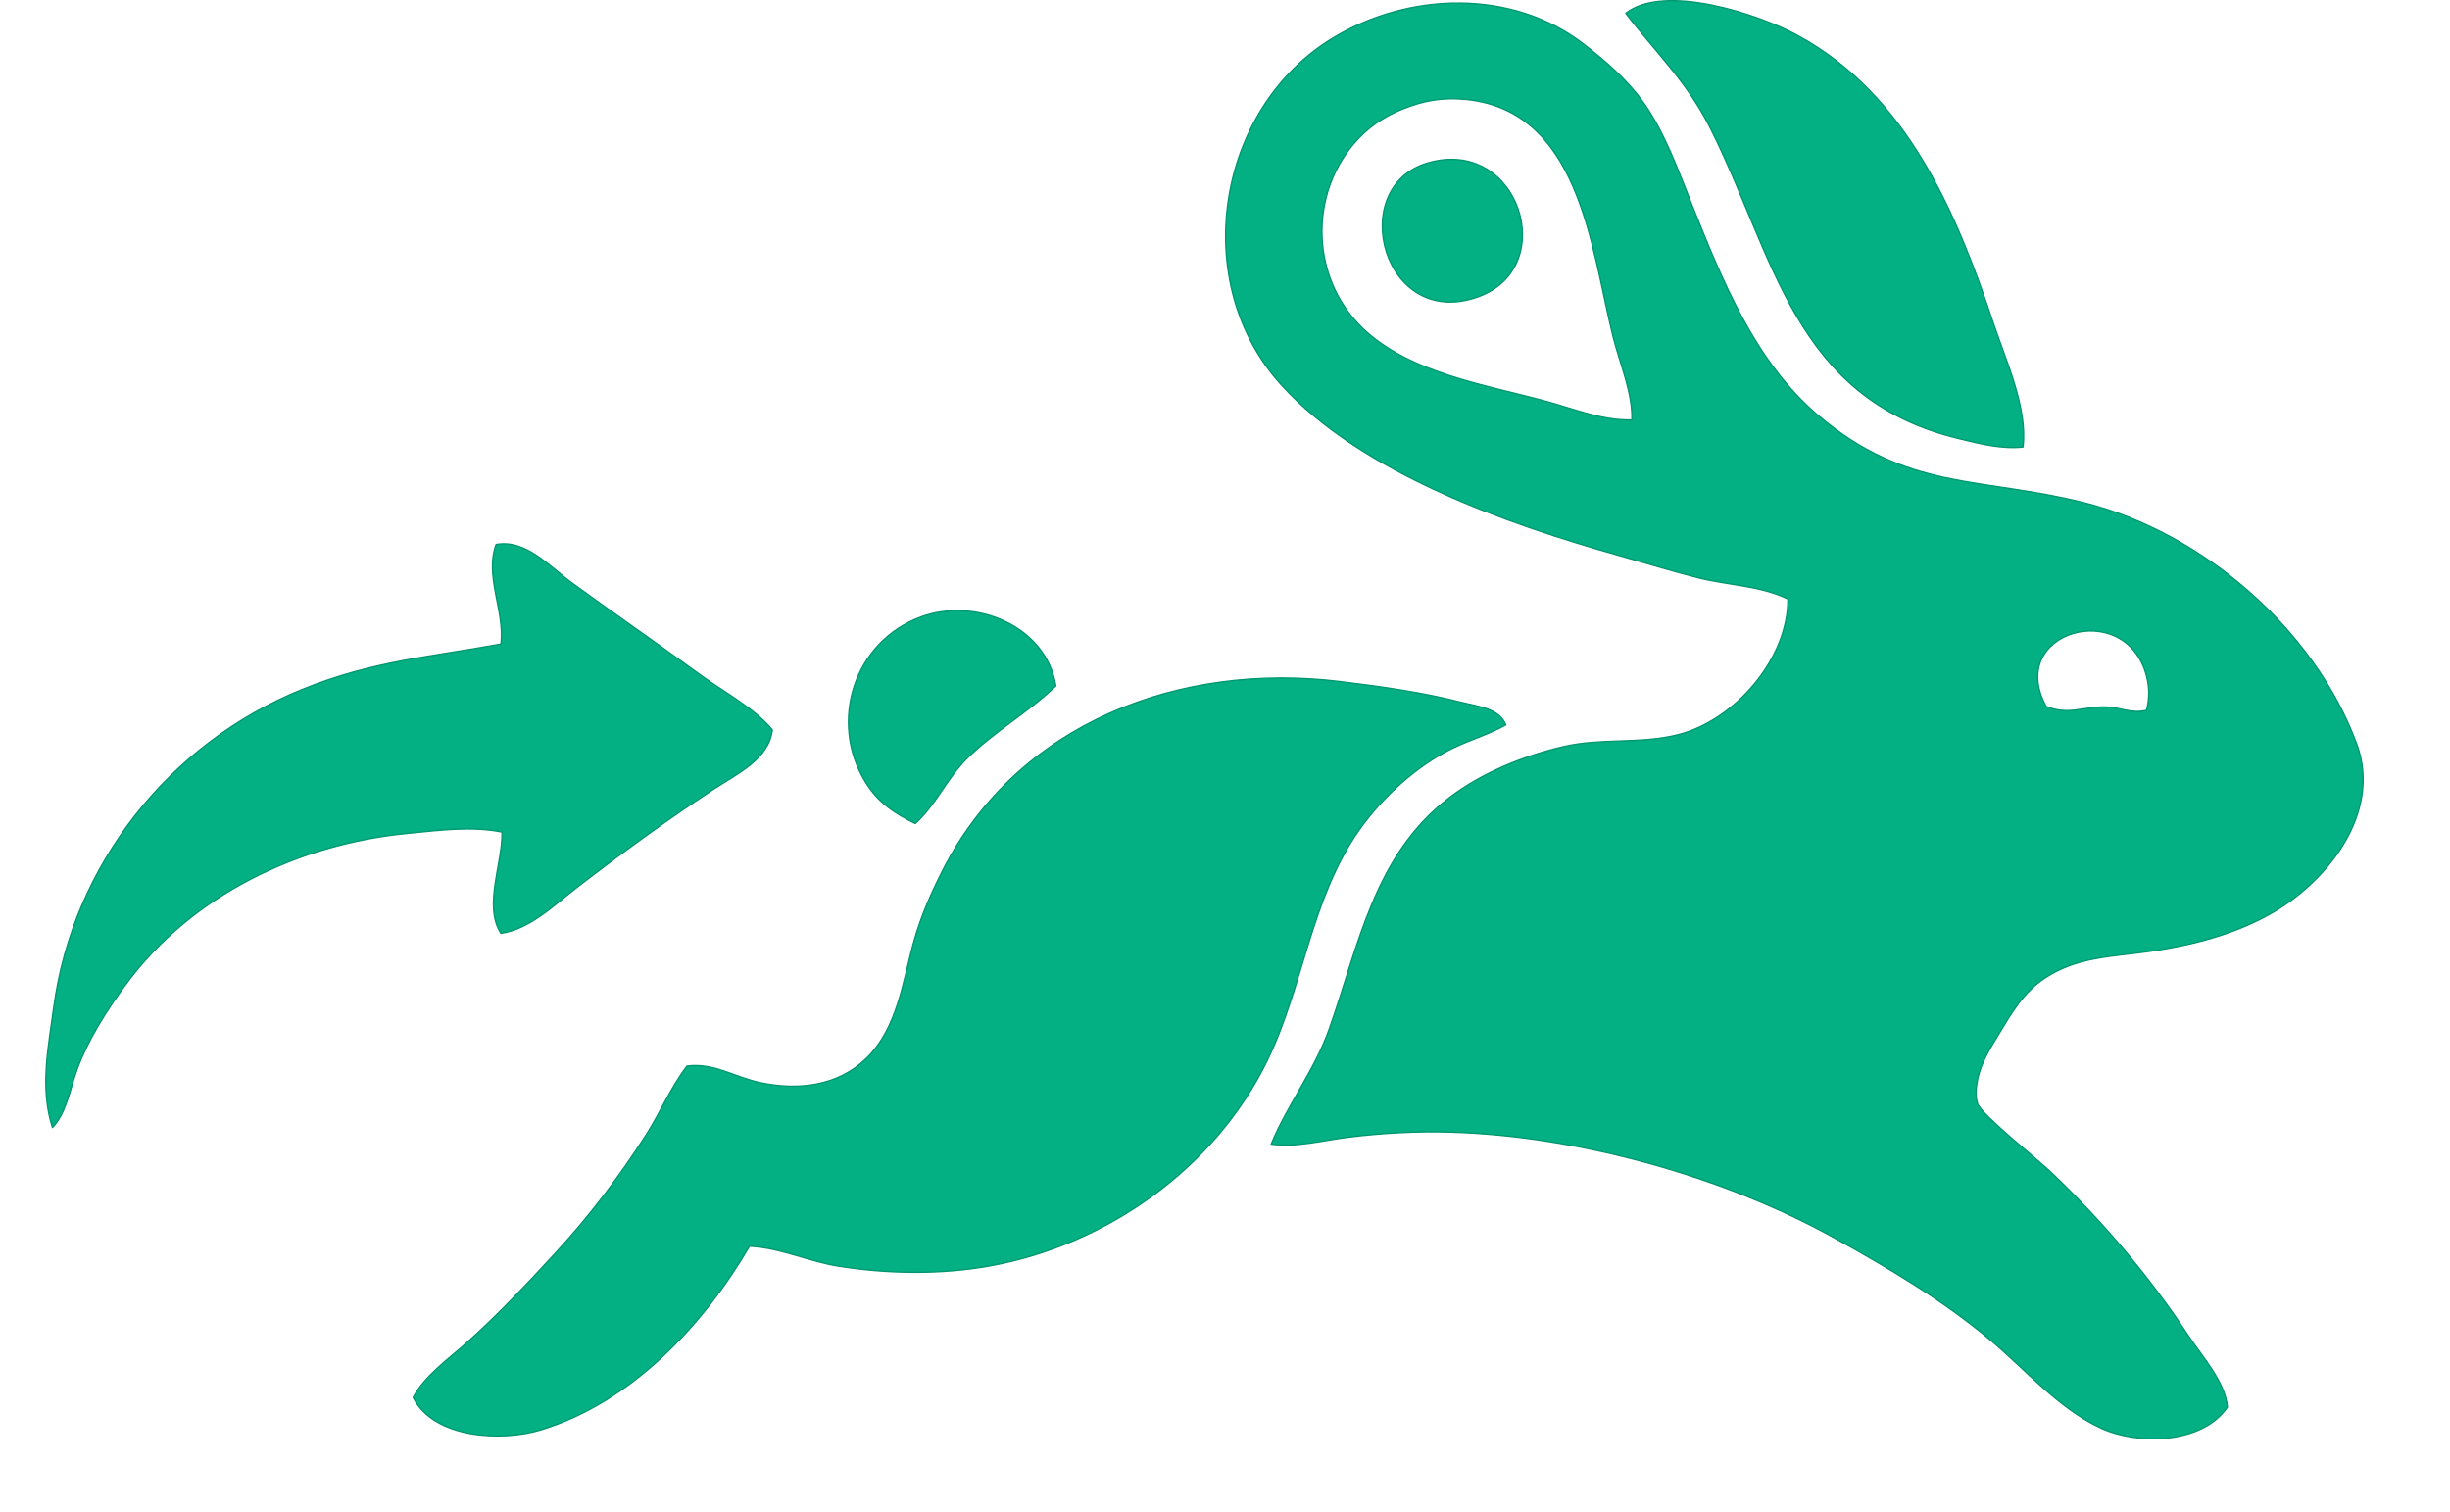
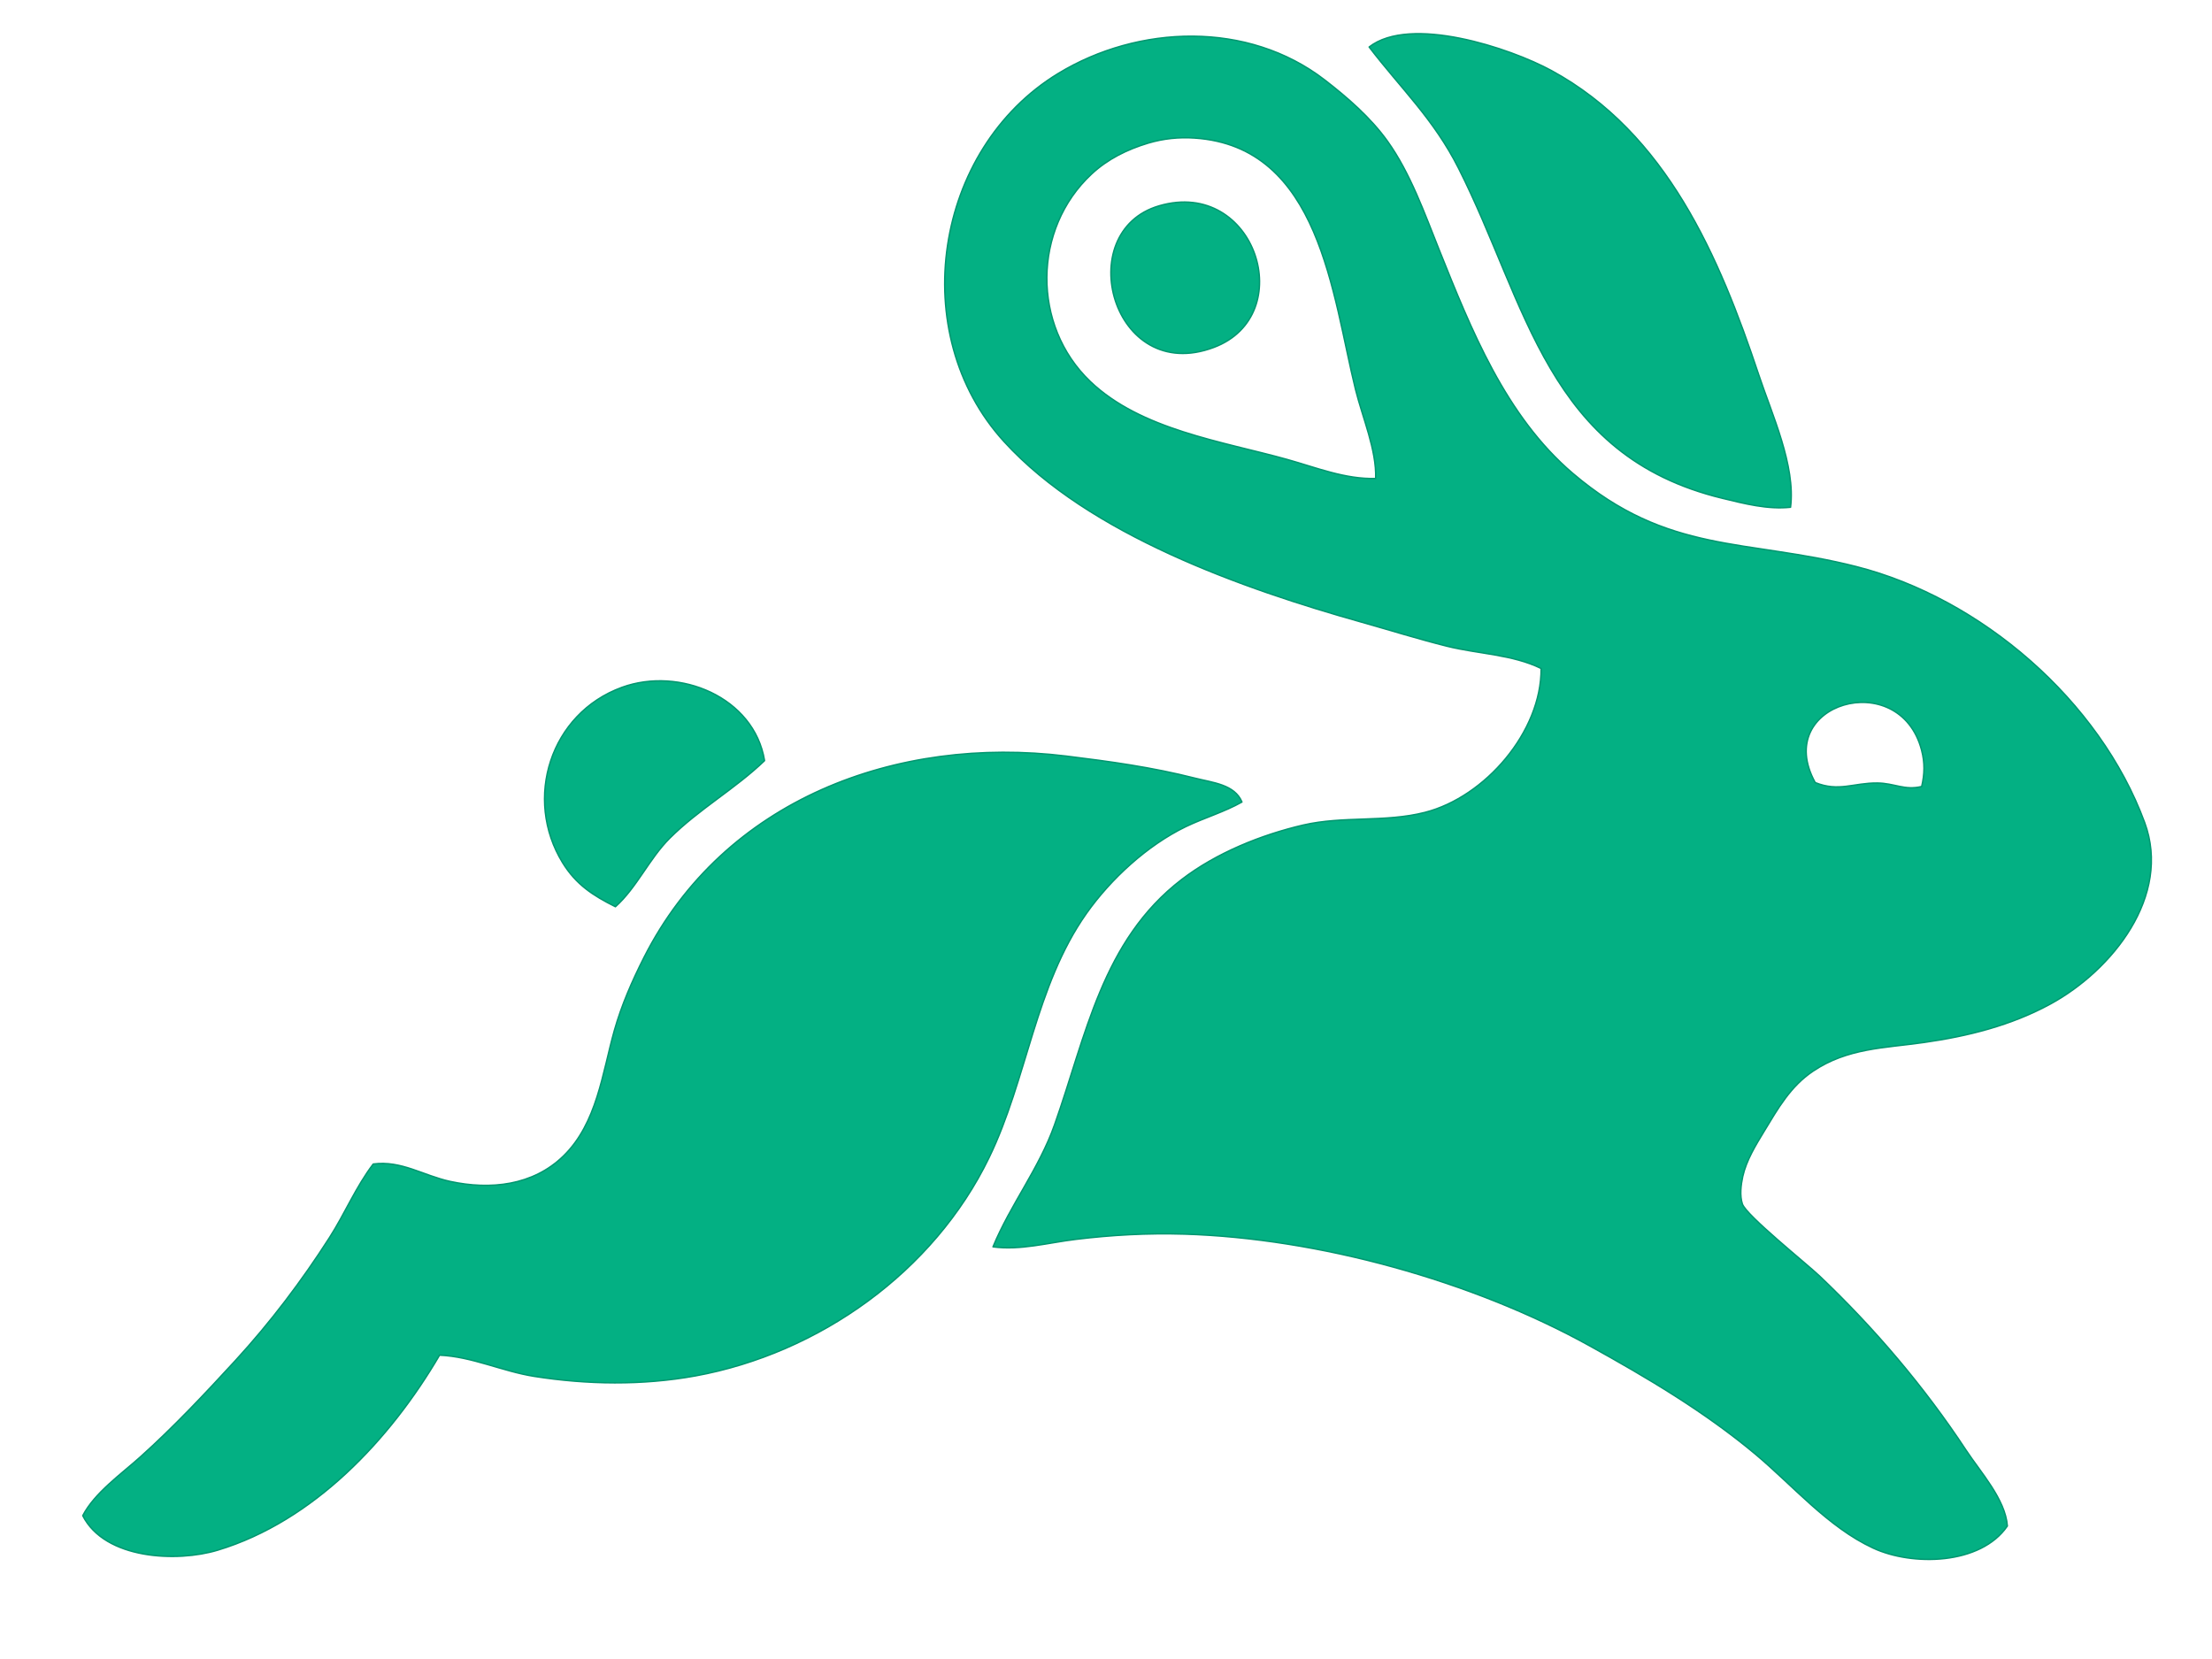
- <svg xmlns="http://www.w3.org/2000/svg" width="470" height="290" viewBox="0 0 470 290" fill="none">
-   <path fill-rule="evenodd" clip-rule="evenodd" d="M427.295 269.988C422.455 277.058 410.085 277.278 403.005 273.978C394.845 270.188 388.515 262.678 381.685 256.968C372.485 249.288 362.165 243.178 351.725 237.398C330.435 225.608 302.695 217.948 278.455 217.208C271.825 217.008 265.385 217.358 258.815 218.158C253.865 218.758 248.765 220.188 243.855 219.508C247.005 211.868 252.175 205.378 254.985 197.438C260.675 181.398 263.555 164.128 277.975 153.078C284.225 148.278 292.345 144.998 299.965 143.228C307.245 141.548 314.735 142.788 321.975 140.938C332.875 138.148 343.055 126.318 342.975 114.918C337.765 112.368 331.555 112.298 325.955 110.898C320.765 109.598 315.615 107.988 310.475 106.538C289.115 100.528 261.215 90.738 245.865 73.908C227.995 54.318 233.215 20.968 255.655 7.318C270.145 -1.502 289.965 -2.222 303.845 8.488C307.955 11.658 312.165 15.318 315.205 19.568C319.345 25.368 321.905 32.618 324.535 39.178C330.325 53.618 336.545 69.258 348.695 79.618C365.965 94.338 380.055 91.418 400.005 96.498C422.545 102.238 443.985 120.718 452.115 142.758C457.035 156.078 446.215 169.508 435.135 175.568C427.995 179.468 420.195 181.418 412.175 182.558C405.025 183.578 398.395 183.548 392.145 187.748C388.055 190.498 385.815 194.488 383.315 198.608C381.775 201.148 380.105 203.838 379.445 206.778C379.115 208.278 378.875 210.258 379.375 211.748C380.075 213.818 390.975 222.538 393.335 224.778C403.235 234.188 412.295 244.838 419.815 256.258C422.485 260.308 426.935 265.168 427.295 269.988ZM388.085 85.768C383.925 86.208 379.795 85.128 375.745 84.148C343.965 76.428 340.515 49.138 328.035 24.448C323.545 15.558 317.625 10.058 311.875 2.538C319.305 -3.262 337.315 2.698 344.835 6.788C365.665 18.118 375.205 40.448 382.335 61.808C384.725 68.988 389.025 78.238 388.085 85.768ZM313.055 80.558C313.235 75.428 310.665 69.528 309.415 64.478C305.195 47.428 303.055 20.528 280.325 19.008C277.445 18.818 274.695 19.098 271.935 19.918C268.145 21.058 264.615 22.788 261.695 25.508C251.025 35.428 250.865 52.888 261.445 63.008C270.615 71.778 285.335 73.848 297.055 77.118C302.315 78.588 307.585 80.728 313.055 80.558ZM273.915 31.248C291.335 26.178 299.275 51.068 283.785 56.868C265.415 63.758 257.945 35.898 273.915 31.248ZM95.165 104.458C100.865 103.428 105.245 108.568 109.755 111.858C117.865 117.778 126.145 123.488 134.255 129.408C138.835 132.758 144.495 135.688 148.165 140.008C147.535 145.638 141.405 148.458 136.955 151.378C128.035 157.228 119.265 163.638 110.825 170.148C106.395 173.558 101.695 178.268 96.095 179.068C92.695 173.838 96.425 165.658 96.305 159.638C90.375 158.448 84.285 159.308 78.325 159.878C57.265 161.888 36.705 171.698 24.015 189.028C20.435 193.908 16.925 199.408 14.825 205.108C13.425 208.868 12.785 213.478 10.065 216.328C7.615 208.718 9.265 201.028 10.305 193.288C13.955 166.038 32.405 142.618 57.955 132.278C71.515 126.798 82.145 126.108 96.095 123.558C96.865 117.238 92.935 110.538 95.165 104.458ZM202.555 131.588C197.265 136.678 190.695 140.348 185.405 145.618C181.665 149.358 179.445 154.558 175.585 158.008C171.515 155.978 168.455 153.988 166.025 150.038C158.945 138.498 163.775 123.048 176.765 118.328C187.115 114.558 200.655 120.058 202.555 131.588ZM411.795 136.258C412.325 133.998 412.375 131.988 411.775 129.688C407.795 114.478 384.645 121.228 392.545 135.548C396.795 137.278 399.465 135.588 403.765 135.628C406.855 135.648 408.705 137.018 411.795 136.258ZM288.885 139.068C285.735 140.858 282.025 141.938 278.705 143.538C271.785 146.888 265.175 152.958 260.745 159.238C251.475 172.398 250.065 189.138 243.155 203.378C233.155 223.998 212.455 238.758 190.045 242.848C180.475 244.588 170.455 244.438 160.875 242.928C155.105 242.008 149.625 239.348 143.785 239.098C134.855 254.338 121.025 269.108 103.675 274.358C96.285 276.588 83.265 276.028 79.255 268.118C81.385 263.988 86.225 260.588 89.685 257.478C95.755 252.018 101.335 246.078 106.855 240.068C113.165 233.188 118.845 225.688 123.875 217.828C126.655 213.488 128.665 208.618 131.785 204.528C136.875 203.848 140.825 206.618 145.715 207.678C152.945 209.238 160.655 208.458 166.185 203.068C172.255 197.148 173.205 188.098 175.385 180.378C176.685 175.788 178.595 171.418 180.745 167.168C195.235 138.578 226.455 126.988 257.105 130.758C265.005 131.728 272.635 132.778 280.375 134.748C283.615 135.568 287.555 135.878 288.885 139.068ZM434.815 310.998C451.765 307.188 456.635 332.588 441.015 335.698C424.255 339.018 419.165 314.508 434.815 310.998ZM68.045 331.058C65.915 338.208 67.345 351.778 67.335 359.768C67.325 380.338 67.525 400.918 67.505 421.488C67.485 429.888 71.205 449.808 58.645 450.628C44.575 451.538 47.865 432.018 47.895 423.358C48.025 392.838 48.435 362.188 47.925 331.708C38.845 328.988 20.645 331.468 10.065 330.608C3.815 330.108 -1.555 325.888 0.615 318.918C3.135 310.858 18.575 313.228 25.025 313.188C46.845 313.068 68.665 313.058 90.485 313.188C97.245 313.228 109.465 310.578 113.855 317.208C117.525 322.748 113.895 329.468 107.745 330.728C104.035 331.498 99.865 330.928 96.095 330.908C86.765 330.868 77.355 330.498 68.045 331.058ZM503.825 352.798C511.125 353.358 527.685 349.258 528.295 360.728C528.945 372.888 511.065 368.238 503.825 369.738C502.295 375.048 503.045 381.358 503.095 386.888C503.195 397.248 500.965 416.648 505.955 425.438C512.205 436.438 522.165 428.238 529.275 433.938C535.275 438.748 531.955 448.008 525.195 449.818C520.105 451.188 514.235 450.608 509.205 449.378C505.775 448.538 502.885 447.388 499.855 445.578C483.895 436.048 483.775 418.468 483.865 401.848C483.905 395.928 483.715 389.998 483.705 384.078C483.705 379.608 484.265 374.798 483.255 370.468C479.155 368.418 473.985 370.388 469.985 367.908C464.175 364.298 466.655 355.188 472.605 353.328C476.015 352.268 479.725 353.148 483.175 352.288C485.635 342.998 478.405 318.088 493.535 318.078C509.005 318.058 501.235 343.408 503.825 352.798ZM142.855 361.488C146.485 359.438 149.385 355.928 153.235 353.758C161.055 349.328 170.635 348.308 179.355 349.768C183.945 350.538 190.475 351.628 191.935 357.008C193.255 361.848 191.225 367.248 185.875 367.898C182.375 368.318 179.025 367.228 175.585 366.958C164.465 366.058 150.305 367.548 144.915 379.148C141.845 385.758 142.365 393.818 142.405 400.908C142.465 411.508 142.315 422.108 142.435 432.708C142.515 440.588 143.385 451.478 131.855 450.488C121.035 449.568 123.335 436.568 123.315 428.968C123.245 412.448 122.925 395.928 122.935 379.408C122.945 372.058 121.715 363.208 123.735 356.078C125.525 349.758 134.935 347.678 139.365 352.518C141.455 354.808 141.765 358.678 142.855 361.488ZM280.325 437.288C275.675 439.318 272.265 444.128 267.565 446.608C256.405 452.478 242.935 452.148 231.125 448.648C194.175 437.728 187.535 383.838 216.135 360.588C240.925 340.438 280.325 348.258 294.575 376.858C301.285 390.318 300.115 405.978 299.925 420.588C299.845 427.398 301.595 439.268 299.055 445.428C296.305 452.068 285.625 452.368 282.205 446.228C280.745 443.618 281.105 440.158 280.325 437.288ZM360.745 421.978C365.355 416.568 368.575 406.618 371.415 399.958C376.605 387.778 382.575 375.938 387.555 363.668C390.585 356.208 395.795 344.988 405.835 351.608C414.415 357.268 406.385 369.058 403.225 375.628C393.925 394.958 384.065 414.228 375.555 433.908C372.615 440.688 369.305 451.738 359.915 450.718C351.805 449.838 349.105 438.928 346.085 432.868C336.725 414.038 327.895 394.878 318.945 375.848C316.025 369.618 308.165 357.918 315.175 352.118C317.025 350.578 319.075 349.908 321.465 349.898C328.945 349.848 331.225 357.228 333.715 362.958C338.595 374.188 343.965 385.208 348.895 396.418C352.555 404.718 355.705 414.468 360.745 421.978ZM434.705 350.148C447.675 347.258 447.335 358.278 447.365 367.248C447.425 388.128 447.015 409.028 447.375 429.898C447.505 437.708 449.275 451.238 437.475 450.648C427.265 450.138 428.405 439.128 428.425 431.778C428.485 412.138 428.455 392.498 428.415 372.858C428.405 366.388 425.795 352.138 434.705 350.148ZM242.225 367.148C208.395 374.128 209.035 427.538 242.955 433.968C247.235 434.778 251.655 434.758 255.925 433.878C289.665 426.888 289.665 374.888 256.235 367.428C251.755 366.428 246.745 366.208 242.225 367.148Z" fill="#03B083" stroke="#00966F" stroke-width="0.25" stroke-linejoin="round" />
+ <svg xmlns="http://www.w3.org/2000/svg" width="400" height="300" viewBox="310 280 400 300" fill="none">
+   <path fill-rule="evenodd" clip-rule="evenodd" d="M673 555.95C668.16 563.02 655.79 563.24 648.71 559.94C640.55 556.15 634.22 548.64 627.39 542.93C618.19 535.25 607.87 529.14 597.43 523.36C576.14 511.57 548.4 503.91 524.16 503.17C517.53 502.97 511.09 503.32 504.52 504.12C499.57 504.72 494.47 506.15 489.56 505.47C492.71 497.83 497.88 491.34 500.69 483.4C506.38 467.36 509.26 450.09 523.68 439.04C529.93 434.24 538.05 430.96 545.67 429.19C552.95 427.51 560.44 428.75 567.68 426.9C578.58 424.11 588.76 412.28 588.68 400.88C583.47 398.33 577.26 398.26 571.66 396.86C566.47 395.56 561.32 393.95 556.18 392.5C534.82 386.49 506.92 376.7 491.57 359.87C473.7 340.28 478.92 306.93 501.36 293.28C515.85 284.46 535.67 283.74 549.55 294.45C553.66 297.62 557.87 301.28 560.91 305.53C565.05 311.33 567.61 318.58 570.24 325.14C576.03 339.58 582.25 355.22 594.4 365.58C611.67 380.3 625.76 377.38 645.71 382.46C668.25 388.2 689.69 406.68 697.82 428.72C702.74 442.04 691.92 455.47 680.84 461.53C673.7 465.43 665.9 467.38 657.88 468.52C650.73 469.54 644.1 469.51 637.85 473.71C633.76 476.46 631.52 480.45 629.02 484.57C627.48 487.11 625.81 489.8 625.15 492.74C624.82 494.24 624.58 496.22 625.08 497.71C625.78 499.78 636.68 508.5 639.04 510.74C648.94 520.15 658 530.8 665.52 542.22C668.19 546.27 672.64 551.13 673 555.95ZM633.79 371.73C629.63 372.17 625.5 371.09 621.45 370.11C589.67 362.39 586.22 335.1 573.74 310.41C569.25 301.52 563.33 296.02 557.58 288.5C565.01 282.7 583.02 288.66 590.54 292.75C611.37 304.08 620.91 326.41 628.04 347.77C630.43 354.95 634.73 364.2 633.79 371.73ZM558.76 366.52C558.94 361.39 556.37 355.49 555.12 350.44C550.9 333.39 548.76 306.49 526.03 304.97C523.15 304.78 520.4 305.06 517.64 305.88C513.85 307.02 510.32 308.75 507.4 311.47C496.73 321.39 496.57 338.85 507.15 348.97C516.32 357.74 531.04 359.81 542.76 363.08C548.02 364.55 553.29 366.69 558.76 366.52ZM519.62 317.21C537.04 312.14 544.98 337.03 529.49 342.83C511.12 349.72 503.65 321.86 519.62 317.21ZM448.26 417.55C442.97 422.64 436.4 426.31 431.11 431.58C427.37 435.32 425.15 440.52 421.29 443.97C417.22 441.94 414.16 439.95 411.73 436C404.65 424.46 409.48 409.01 422.47 404.29C432.82 400.52 446.36 406.02 448.26 417.55ZM657.5 422.22C658.03 419.96 658.08 417.95 657.48 415.65C653.5 400.44 630.35 407.19 638.25 421.51C642.5 423.24 645.17 421.55 649.47 421.59C652.56 421.61 654.41 422.98 657.5 422.22ZM534.59 425.03C531.44 426.82 527.73 427.9 524.41 429.5C517.49 432.85 510.88 438.92 506.45 445.2C497.18 458.36 495.77 475.1 488.86 489.34C478.86 509.96 458.16 524.72 435.75 528.81C426.18 530.55 416.16 530.4 406.58 528.89C400.81 527.97 395.33 525.31 389.49 525.06C380.56 540.3 366.73 555.07 349.38 560.32C341.99 562.55 328.97 561.99 324.96 554.08C327.09 549.95 331.93 546.55 335.39 543.44C341.46 537.98 347.04 532.04 352.56 526.03C358.87 519.15 364.55 511.65 369.58 503.79C372.36 499.45 374.37 494.58 377.49 490.49C382.58 489.81 386.53 492.58 391.42 493.64C398.65 495.2 406.36 494.42 411.89 489.03C417.96 483.11 418.91 474.06 421.09 466.34C422.39 461.75 424.3 457.38 426.45 453.13C440.94 424.54 472.16 412.95 502.81 416.72C510.71 417.69 518.34 418.74 526.08 420.71C529.32 421.53 533.26 421.84 534.59 425.03ZM680.52 596.96C697.47 593.15 702.34 618.55 686.72 621.66C669.96 624.98 664.87 600.47 680.52 596.96ZM313.75 617.02C311.62 624.17 313.05 637.74 313.04 645.73C313.03 666.3 313.23 686.88 313.21 707.45C313.19 715.85 316.91 735.77 304.35 736.59C290.28 737.5 293.57 717.98 293.6 709.32C293.73 678.8 294.14 648.15 293.63 617.67C284.55 614.95 266.35 617.43 255.77 616.57C249.52 616.07 244.15 611.85 246.32 604.88C248.84 596.82 264.28 599.19 270.73 599.15C292.55 599.03 314.37 599.02 336.19 599.15C342.95 599.19 355.17 596.54 359.56 603.17C363.23 608.71 359.6 615.43 353.45 616.69C349.74 617.46 345.57 616.89 341.8 616.87C332.47 616.83 323.06 616.46 313.75 617.02ZM749.53 638.76C756.83 639.32 773.39 635.22 774 646.69C774.65 658.85 756.77 654.2 749.53 655.7C748 661.01 748.75 667.32 748.8 672.85C748.9 683.21 746.67 702.61 751.66 711.4C757.91 722.4 767.87 714.2 774.98 719.9C780.98 724.71 777.66 733.97 770.9 735.78C765.81 737.15 759.94 736.57 754.91 735.34C751.48 734.5 748.59 733.35 745.56 731.54C729.6 722.01 729.48 704.43 729.57 687.81C729.61 681.89 729.42 675.96 729.41 670.04C729.41 665.57 729.97 660.76 728.96 656.43C724.86 654.38 719.69 656.35 715.69 653.87C709.88 650.26 712.36 641.15 718.31 639.29C721.72 638.23 725.43 639.11 728.88 638.25C731.34 628.96 724.11 604.05 739.24 604.04C754.71 604.02 746.94 629.37 749.53 638.76ZM388.56 647.45C392.19 645.4 395.09 641.89 398.94 639.72C406.76 635.29 416.34 634.27 425.06 635.73C429.65 636.5 436.18 637.59 437.64 642.97C438.96 647.81 436.93 653.21 431.58 653.86C428.08 654.28 424.73 653.19 421.29 652.92C410.17 652.02 396.01 653.51 390.62 665.11C387.55 671.72 388.07 679.78 388.11 686.87C388.17 697.47 388.02 708.07 388.14 718.67C388.22 726.55 389.09 737.44 377.56 736.45C366.74 735.53 369.04 722.53 369.02 714.93C368.95 698.41 368.63 681.89 368.64 665.37C368.65 658.02 367.42 649.17 369.44 642.04C371.23 635.72 380.64 633.64 385.07 638.48C387.16 640.77 387.47 644.64 388.56 647.45ZM526.03 723.25C521.38 725.28 517.97 730.09 513.27 732.57C502.11 738.44 488.64 738.11 476.83 734.61C439.88 723.69 433.24 669.8 461.84 646.55C486.63 626.4 526.03 634.22 540.28 662.82C546.99 676.28 545.82 691.94 545.63 706.55C545.55 713.36 547.3 725.23 544.76 731.39C542.01 738.03 531.33 738.33 527.91 732.19C526.45 729.58 526.81 726.12 526.03 723.25ZM606.45 707.94C611.06 702.53 614.28 692.58 617.12 685.92C622.31 673.74 628.28 661.9 633.26 649.63C636.29 642.17 641.5 630.95 651.54 637.57C660.12 643.23 652.09 655.02 648.93 661.59C639.63 680.92 629.77 700.19 621.26 719.87C618.32 726.65 615.01 737.7 605.62 736.68C597.51 735.8 594.81 724.89 591.79 718.83C582.43 700 573.6 680.84 564.65 661.81C561.73 655.58 553.87 643.88 560.88 638.08C562.73 636.54 564.78 635.87 567.17 635.86C574.65 635.81 576.93 643.19 579.42 648.92C584.3 660.15 589.67 671.17 594.6 682.38C598.26 690.68 601.41 700.43 606.45 707.94ZM680.41 636.11C693.38 633.22 693.04 644.24 693.07 653.21C693.13 674.09 692.72 694.99 693.08 715.86C693.21 723.67 694.98 737.2 683.18 736.61C672.97 736.1 674.11 725.09 674.13 717.74C674.19 698.1 674.16 678.46 674.12 658.82C674.11 652.35 671.5 638.1 680.41 636.11ZM487.93 653.11C454.1 660.09 454.74 713.5 488.66 719.93C492.94 720.74 497.36 720.72 501.63 719.84C535.37 712.85 535.37 660.85 501.94 653.39C497.46 652.39 492.45 652.17 487.93 653.11Z" fill="#03B083" stroke="#00966F" stroke-width="0.25" stroke-linejoin="round" />
</svg>
